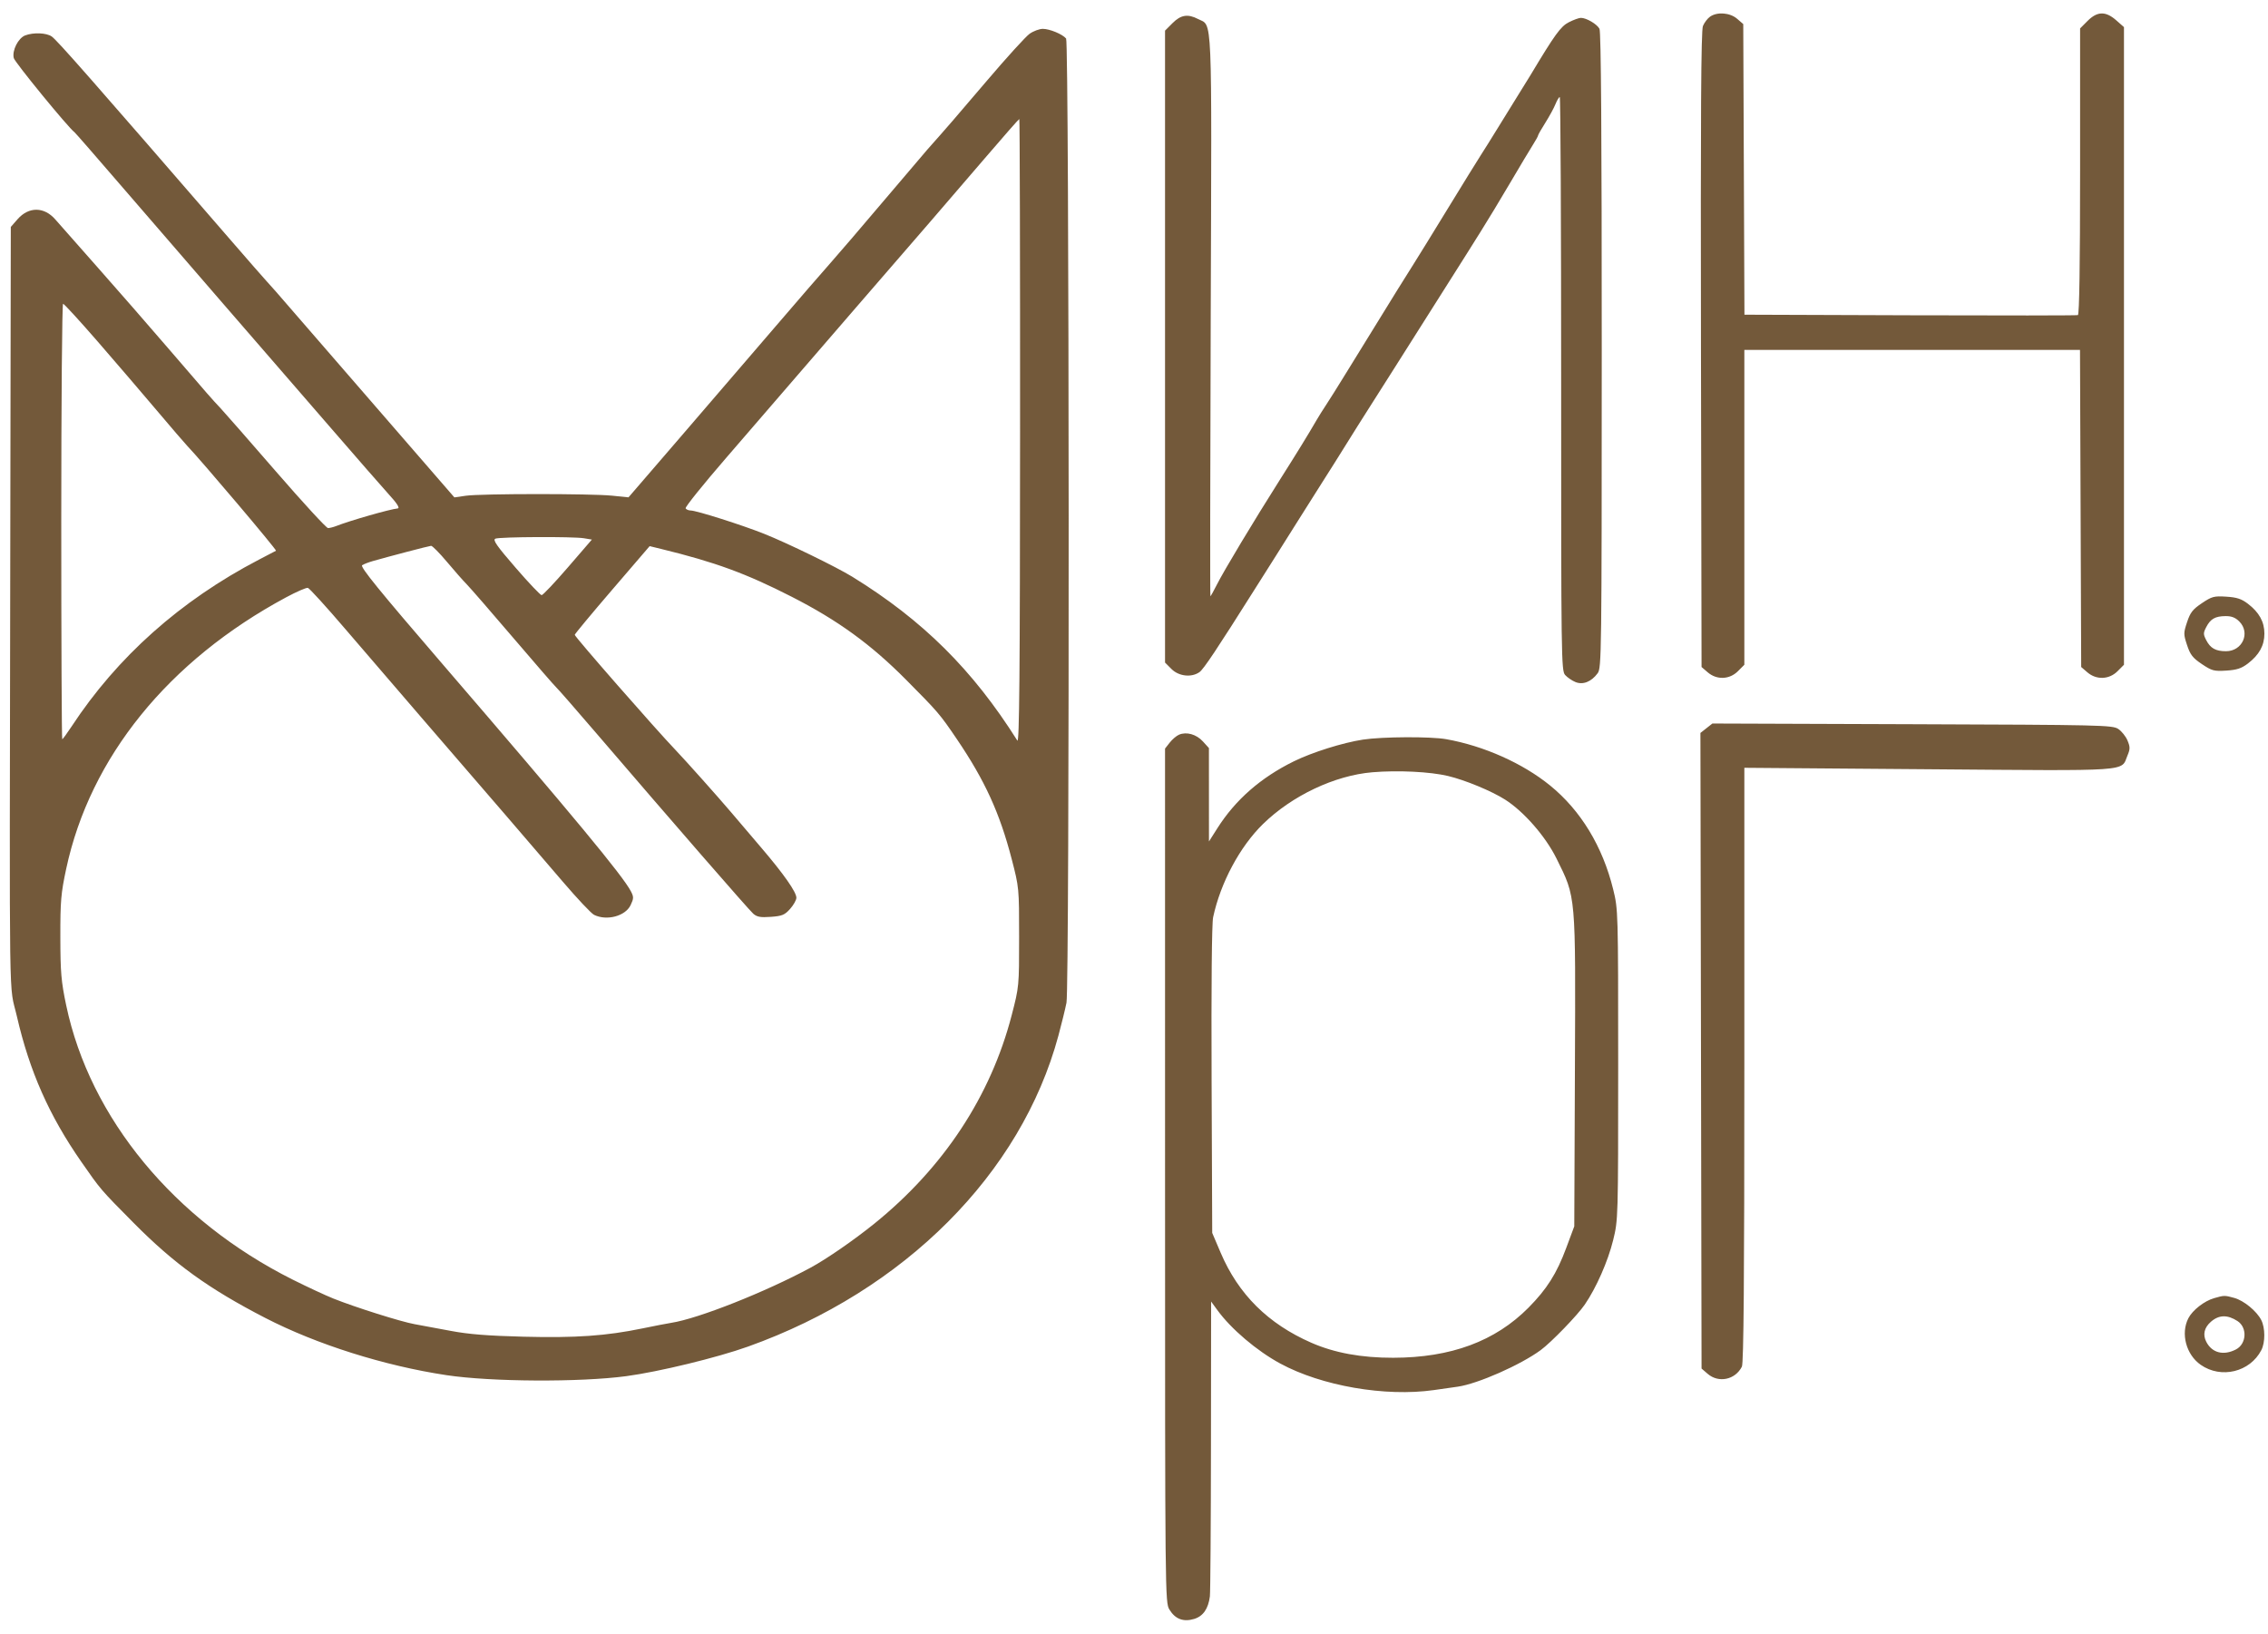
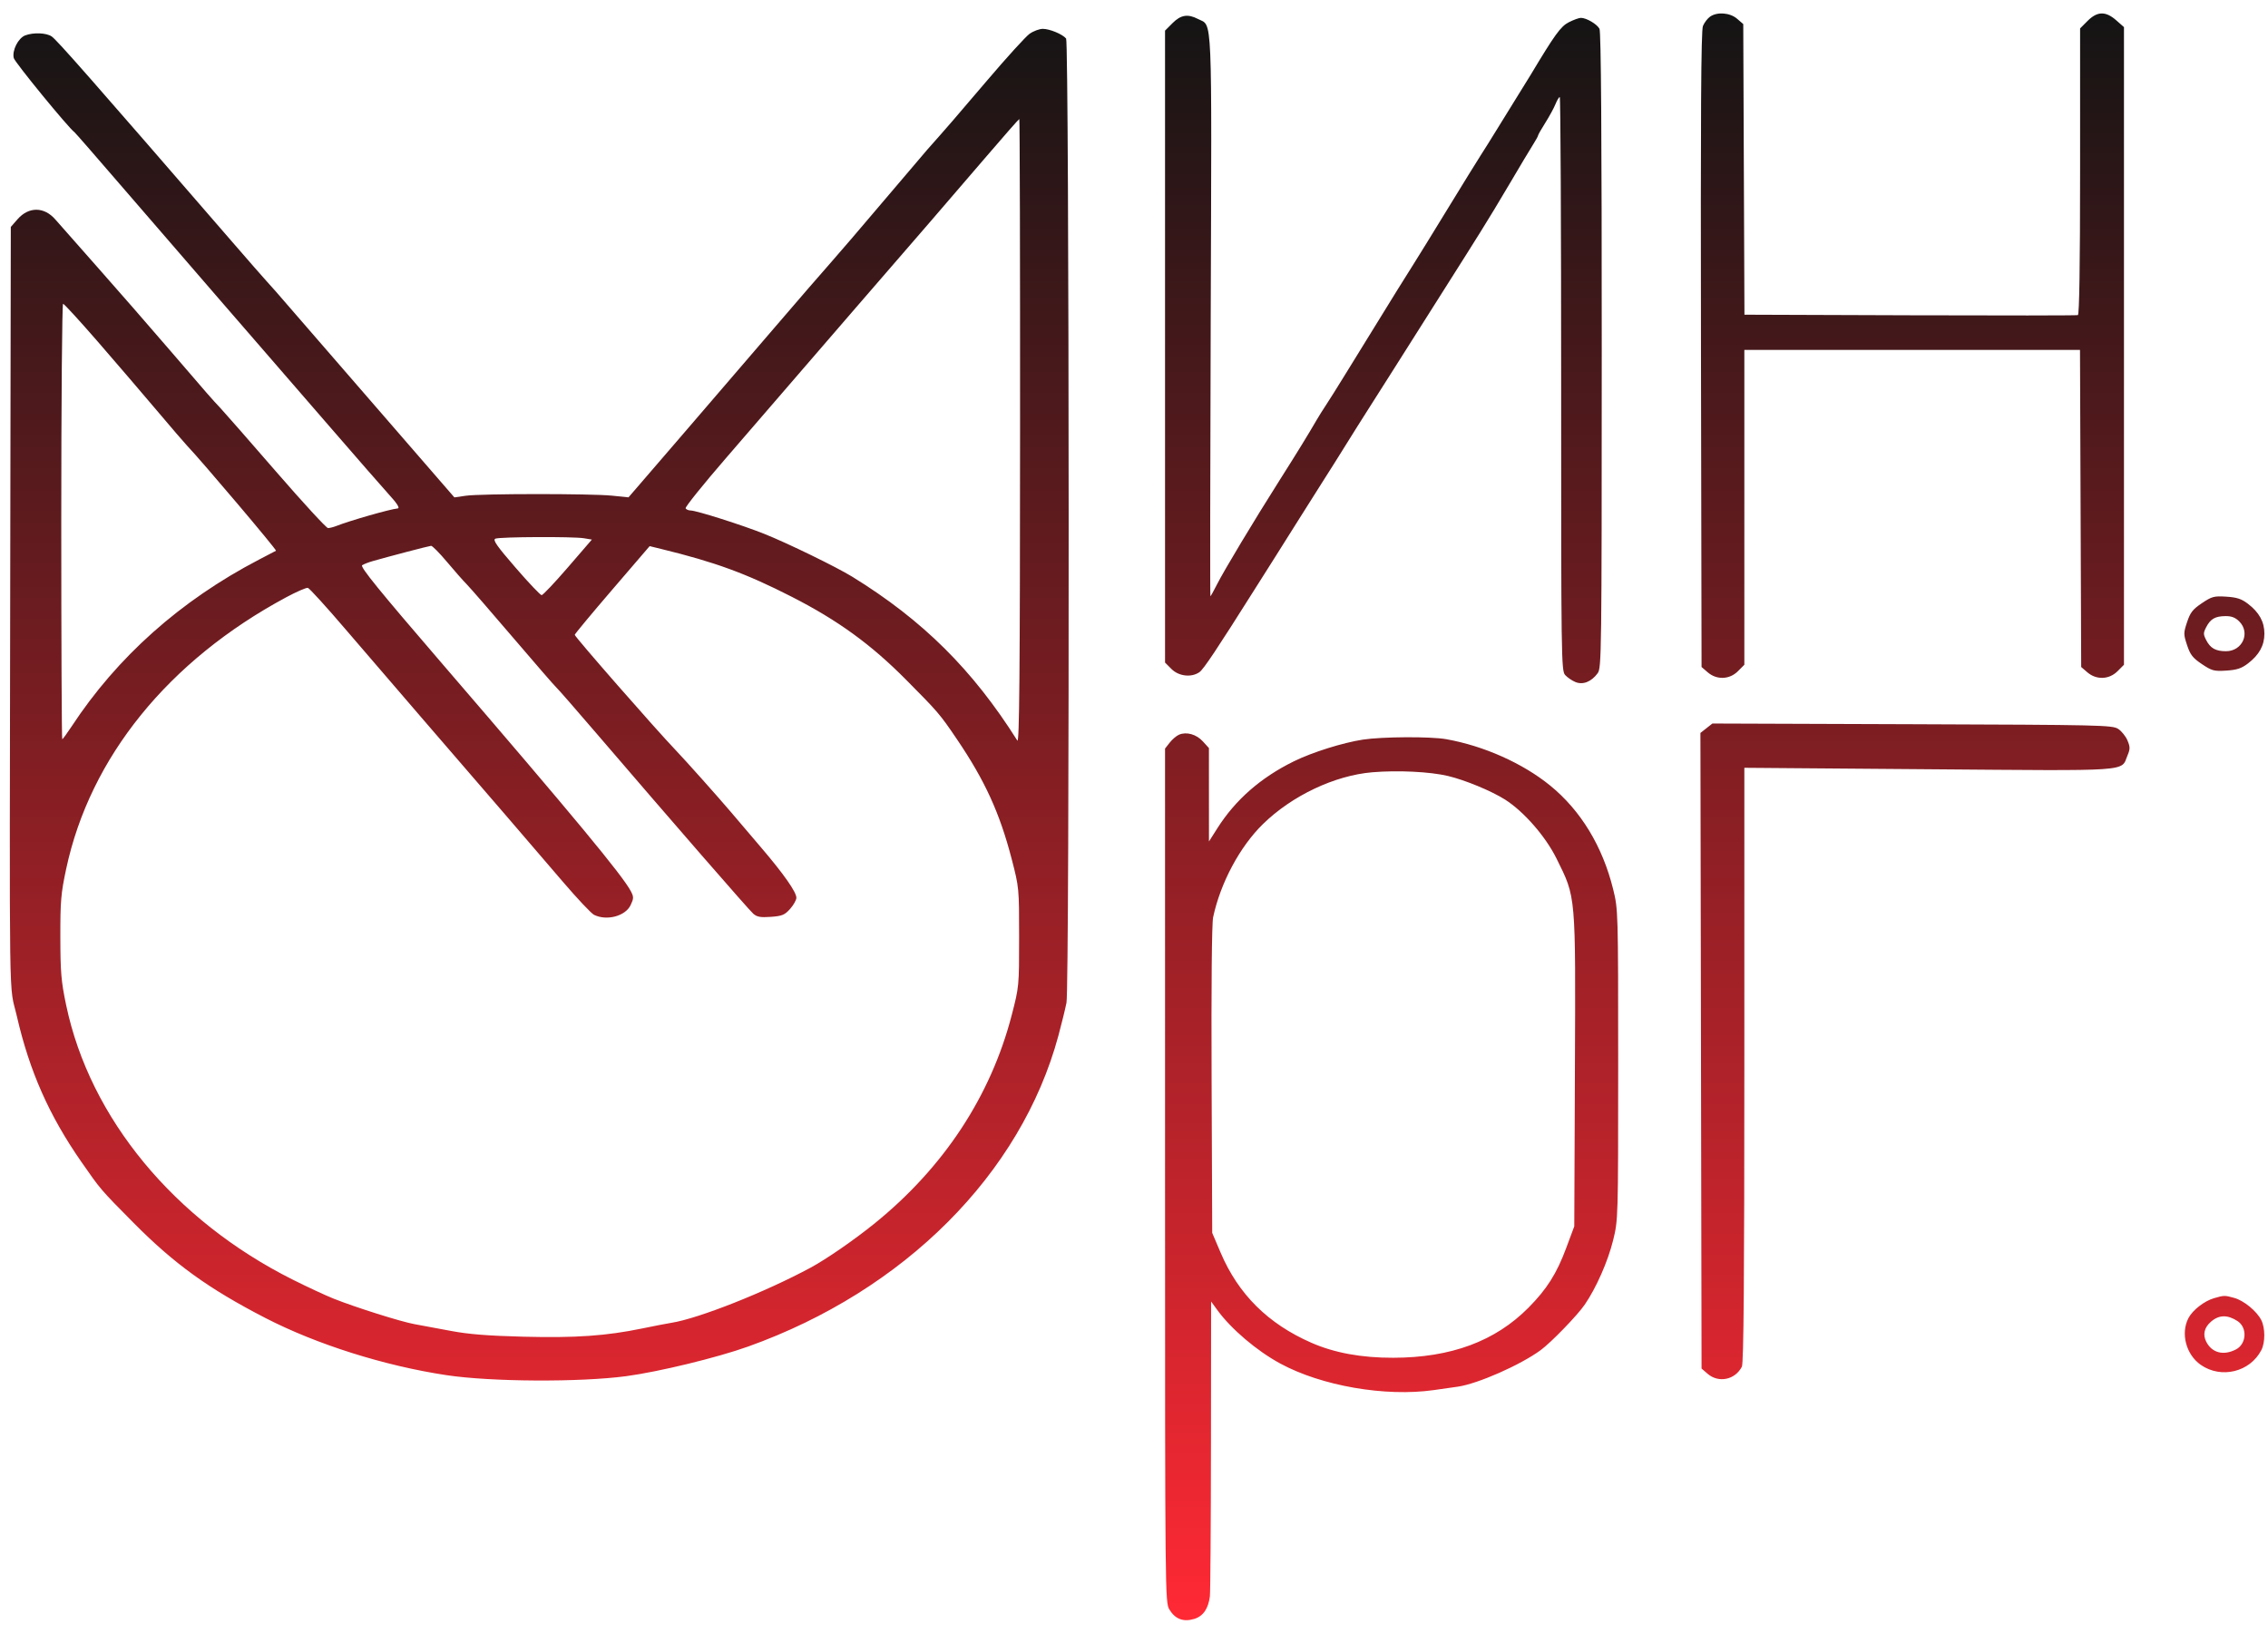
<svg xmlns="http://www.w3.org/2000/svg" width="168" height="121" viewBox="0 0 168 121" fill="none">
-   <path fill-rule="evenodd" clip-rule="evenodd" d="M126.669 1.235C126.483 1.366 126.246 1.677 126.143 1.927C126.004 2.265 125.967 8.443 125.998 25.893L126.041 49.404L126.497 49.797C127.167 50.374 128.112 50.339 128.736 49.714L129.211 49.238V37.578V25.919H141.643H154.074L154.118 37.662L154.162 49.404L154.618 49.797C155.287 50.374 156.233 50.339 156.856 49.714L157.331 49.238V25.623V2.008L156.757 1.503C155.974 0.814 155.355 0.828 154.633 1.551L154.081 2.105V12.695C154.081 19.603 154.024 23.305 153.918 23.34C153.829 23.37 148.235 23.375 141.487 23.352L129.218 23.309L129.174 12.546L129.13 1.783L128.674 1.39C128.146 0.935 127.2 0.862 126.669 1.235ZM86.852 1.714L86.299 2.268V25.671V49.075L86.774 49.551C87.316 50.094 88.255 50.2 88.847 49.785C89.156 49.569 90.137 48.096 92.955 43.627C93.451 42.84 94.15 41.736 94.507 41.175C94.865 40.614 95.56 39.51 96.052 38.721C96.543 37.933 97.385 36.602 97.921 35.763C98.457 34.924 99.262 33.647 99.709 32.924C100.156 32.201 100.961 30.924 101.497 30.085C102.033 29.247 102.801 28.038 103.204 27.398C104.124 25.934 105.019 24.521 106.955 21.473C107.797 20.147 108.56 18.943 108.649 18.796C108.738 18.649 109.208 17.902 109.692 17.134C110.177 16.367 111.155 14.749 111.865 13.54C112.576 12.33 113.332 11.067 113.545 10.733C113.757 10.399 113.932 10.084 113.932 10.033C113.932 9.982 114.173 9.559 114.468 9.093C114.763 8.627 115.101 8.008 115.219 7.716C115.337 7.425 115.481 7.187 115.538 7.187C115.596 7.187 115.642 16.745 115.641 28.427C115.639 48.749 115.651 49.681 115.935 49.995C116.098 50.175 116.439 50.41 116.695 50.516C117.253 50.747 117.879 50.501 118.346 49.864C118.633 49.473 118.645 48.515 118.648 25.953C118.649 9.948 118.596 2.349 118.48 2.132C118.294 1.784 117.51 1.323 117.103 1.323C116.961 1.323 116.559 1.469 116.209 1.648C115.607 1.955 115.181 2.544 113.363 5.576C113.273 5.725 112.887 6.35 112.503 6.965C112.12 7.58 111.424 8.706 110.956 9.467C110.489 10.229 109.915 11.145 109.682 11.504C109.45 11.862 108.363 13.621 107.267 15.413C106.172 17.205 105.011 19.087 104.687 19.596C104.363 20.106 103.834 20.949 103.512 21.47C101.406 24.875 100.59 26.197 99.661 27.711C99.083 28.652 98.43 29.692 98.21 30.021C97.99 30.352 97.689 30.831 97.541 31.087C96.883 32.221 96.108 33.483 94.81 35.53C92.873 38.586 90.648 42.288 90.136 43.308C89.9 43.778 89.685 44.163 89.659 44.163C89.632 44.163 89.643 34.832 89.683 23.428C89.762 0.489 89.826 1.968 88.743 1.407C87.984 1.014 87.466 1.098 86.852 1.714ZM76.264 2.504C75.98 2.706 74.564 4.263 73.116 5.965C70.781 8.711 70.09 9.509 68.677 11.096C68.478 11.32 67.012 13.043 65.42 14.924C63.828 16.806 62.068 18.858 61.51 19.485C60.951 20.112 59.077 22.278 57.345 24.298C55.613 26.319 52.477 29.966 50.376 32.404L46.556 36.837L45.337 36.713C43.777 36.554 35.606 36.558 34.5 36.719L33.658 36.841L30.03 32.658C23.93 25.627 20.883 22.113 20.463 21.626C20.242 21.371 19.915 21.005 19.736 20.814C19.558 20.624 18.387 19.285 17.136 17.84C6.738 5.831 4.239 2.989 3.831 2.702C3.441 2.428 2.478 2.389 1.866 2.622C1.349 2.819 0.881 3.747 1.02 4.3C1.101 4.624 5.076 9.479 5.517 9.793C5.58 9.838 7.086 11.565 8.864 13.63C10.642 15.696 14.001 19.581 16.328 22.263C18.655 24.946 22.273 29.12 24.368 31.539C26.462 33.958 28.435 36.218 28.752 36.562C29.41 37.278 29.644 37.642 29.457 37.659C28.882 37.713 25.936 38.556 24.89 38.967C24.684 39.047 24.417 39.113 24.297 39.113C24.176 39.113 22.442 37.228 20.444 34.925C18.445 32.621 16.591 30.503 16.323 30.22C15.669 29.528 15.551 29.393 12.534 25.883C11.093 24.205 8.695 21.456 7.205 19.774C5.716 18.092 4.321 16.511 4.104 16.261C3.274 15.302 2.129 15.292 1.3 16.238L0.8 16.809L0.759 41.685C0.703 76.325 0.649 72.664 1.25 75.275C2.188 79.348 3.641 82.629 6.019 86.047C7.473 88.136 7.429 88.085 9.902 90.581C12.915 93.62 15.449 95.45 19.655 97.619C23.456 99.579 28.478 101.165 33.075 101.856C36.376 102.353 42.956 102.389 46.394 101.929C48.807 101.606 53.118 100.559 55.415 99.737C66.997 95.595 75.638 86.939 78.4 76.711C78.634 75.843 78.904 74.744 78.999 74.268C79.233 73.092 79.205 3.137 78.971 2.854C78.705 2.534 77.753 2.137 77.249 2.137C76.991 2.137 76.548 2.302 76.264 2.504ZM75.561 31.987C75.554 49.98 75.508 55.09 75.358 54.851C72.052 49.607 68.354 45.937 63.136 42.72C61.961 41.996 58.34 40.232 56.612 39.542C54.965 38.884 51.585 37.812 51.158 37.811C51.007 37.81 50.839 37.739 50.786 37.653C50.732 37.566 52.1 35.865 53.824 33.874C55.548 31.882 57.908 29.149 59.068 27.8C60.227 26.452 62.166 24.208 63.375 22.814C67.701 17.826 70.666 14.392 73.033 11.626C74.356 10.08 75.468 8.816 75.504 8.816C75.541 8.816 75.567 19.243 75.561 31.987ZM7.246 25.308C8.588 26.854 10.553 29.145 11.612 30.399C12.671 31.653 13.689 32.836 13.874 33.029C14.897 34.093 20.529 40.746 20.445 40.792C20.413 40.809 19.838 41.11 19.167 41.459C13.369 44.484 8.687 48.655 5.299 53.814C4.96 54.329 4.651 54.751 4.611 54.751C4.571 54.751 4.538 47.494 4.538 38.625C4.538 29.755 4.599 22.499 4.672 22.499C4.746 22.499 5.904 23.763 7.246 25.308ZM43.249 39.867L43.843 39.965L42.067 42.023C41.089 43.155 40.214 44.081 40.121 44.081C40.027 44.081 39.159 43.165 38.19 42.045C36.778 40.413 36.482 39.987 36.697 39.898C37.034 39.76 42.446 39.734 43.249 39.867ZM33.1 41.608C33.65 42.264 34.312 43.015 34.572 43.278C34.831 43.541 36.387 45.332 38.03 47.258C39.674 49.184 41.106 50.833 41.213 50.923C41.32 51.013 42.639 52.522 44.145 54.278C49.745 60.81 55.463 67.384 55.797 67.677C56.074 67.918 56.333 67.965 57.103 67.909C57.935 67.849 58.127 67.769 58.528 67.319C58.783 67.033 58.991 66.662 58.991 66.495C58.991 66.073 58.058 64.742 56.413 62.814C55.648 61.918 54.618 60.709 54.124 60.126C53.204 59.042 50.759 56.302 50.044 55.556C48.557 54.003 42.574 47.166 42.574 47.02C42.574 46.96 43.822 45.457 45.348 43.681L48.122 40.451L48.965 40.657C52.978 41.637 55.249 42.468 58.645 44.201C62.057 45.941 64.511 47.722 67.118 50.349C69.495 52.743 69.621 52.892 70.882 54.751C72.955 57.81 74.052 60.21 74.94 63.628C75.486 65.731 75.49 65.772 75.49 69.411C75.49 73.049 75.486 73.092 74.94 75.194C73.382 81.2 69.893 86.492 64.762 90.636C63.257 91.851 61.214 93.261 60.048 93.891C56.695 95.701 51.725 97.669 49.726 97.979C49.413 98.028 48.451 98.214 47.587 98.393C44.903 98.948 42.655 99.105 38.783 99.007C36.13 98.939 34.706 98.826 33.39 98.576C32.407 98.39 31.2 98.165 30.708 98.078C29.706 97.899 26.32 96.831 24.7 96.183C24.116 95.95 22.76 95.319 21.687 94.782C12.912 90.389 6.659 82.819 4.903 74.46C4.531 72.692 4.475 72.028 4.47 69.411C4.465 66.739 4.515 66.165 4.904 64.348C6.672 56.092 12.478 48.926 21.195 44.242C21.965 43.829 22.689 43.513 22.805 43.542C22.92 43.57 24.179 44.954 25.602 46.618C27.025 48.282 29.542 51.209 31.196 53.123C36.138 58.842 39.614 62.877 41.68 65.295C42.753 66.55 43.799 67.66 44.004 67.761C44.945 68.224 46.325 67.857 46.712 67.041C46.945 66.549 46.948 66.434 46.738 66.027C46.142 64.871 42.487 60.462 32.759 49.163C28.073 43.721 26.655 41.975 26.826 41.864C26.95 41.784 27.307 41.645 27.62 41.556C28.869 41.199 31.775 40.439 31.932 40.428C32.024 40.422 32.55 40.953 33.1 41.608ZM163.102 44.677C162.425 45.131 162.242 45.365 162.006 46.077C161.737 46.89 161.737 46.974 162.006 47.787C162.242 48.499 162.425 48.734 163.102 49.188C163.845 49.686 163.999 49.727 164.911 49.67C165.694 49.62 166.036 49.508 166.51 49.146C167.347 48.507 167.733 47.807 167.733 46.932C167.733 46.057 167.347 45.358 166.51 44.718C166.036 44.356 165.694 44.244 164.911 44.194C163.999 44.137 163.845 44.178 163.102 44.677ZM165.872 46.029C166.715 46.873 166.106 48.235 164.887 48.235C164.127 48.235 163.733 48.014 163.424 47.416C163.201 46.982 163.2 46.883 163.423 46.452C163.739 45.838 164.087 45.64 164.857 45.634C165.299 45.63 165.586 45.742 165.872 46.029ZM126.4 53.939L125.957 54.288L125.999 77.827L126.041 101.366L126.497 101.759C127.307 102.457 128.533 102.199 129.029 101.226C129.16 100.969 129.211 94.752 129.211 78.869V56.869L142.853 56.977C158.097 57.097 157.088 57.167 157.591 55.96C157.793 55.477 157.793 55.328 157.591 54.845C157.463 54.538 157.155 54.154 156.905 53.99C156.476 53.708 155.664 53.689 141.648 53.641L126.844 53.589L126.4 53.939ZM87.337 54.416C87.148 54.495 86.838 54.76 86.646 55.004L86.299 55.446L86.3 87.066C86.3 118.381 86.303 118.69 86.625 119.219C87.052 119.921 87.656 120.151 88.452 119.913C89.116 119.715 89.501 119.165 89.621 118.244C89.659 117.949 89.695 112.914 89.701 107.055L89.712 96.402L90.175 97.037C91.194 98.438 93.093 100.051 94.833 100.994C97.9 102.656 102.615 103.471 106.211 102.961C106.837 102.873 107.633 102.759 107.981 102.709C109.469 102.495 112.637 101.097 114.133 99.995C114.91 99.422 116.845 97.424 117.388 96.632C118.241 95.39 119.106 93.426 119.492 91.858C119.863 90.35 119.865 90.281 119.865 78.859C119.865 67.474 119.861 67.362 119.496 65.877C118.712 62.69 117.096 60.029 114.818 58.177C112.789 56.528 109.907 55.244 107.124 54.75C105.97 54.545 102.389 54.563 100.96 54.781C99.463 55.01 97.203 55.72 95.842 56.389C93.388 57.596 91.517 59.233 90.174 61.348L89.553 62.325L89.551 58.866L89.55 55.408L89.103 54.916C88.623 54.388 87.892 54.181 87.337 54.416ZM107.267 57.477C108.534 57.78 110.488 58.589 111.487 59.224C112.878 60.108 114.488 61.953 115.297 63.59C116.75 66.527 116.714 66.113 116.66 79.285L116.613 90.831L116.016 92.435C115.311 94.331 114.585 95.479 113.224 96.854C110.758 99.344 107.48 100.559 103.204 100.567C100.849 100.572 98.856 100.207 97.139 99.456C93.93 98.05 91.734 95.871 90.419 92.786L89.794 91.32L89.748 80.001C89.719 73.043 89.763 68.397 89.861 67.939C90.407 65.389 91.835 62.718 93.551 61.038C95.701 58.934 98.872 57.433 101.659 57.2C103.556 57.041 105.936 57.159 107.267 57.477ZM164.011 96.151C163.28 96.361 162.412 97.038 162.102 97.638C161.518 98.771 161.934 100.338 163.019 101.092C164.533 102.143 166.663 101.626 167.506 100.002C167.802 99.432 167.798 98.35 167.499 97.77C167.157 97.106 166.211 96.331 165.504 96.135C164.795 95.937 164.751 95.938 164.011 96.151ZM165.741 97.848C166.482 98.329 166.416 99.541 165.627 99.95C164.706 100.427 163.853 100.209 163.429 99.387C163.154 98.853 163.274 98.332 163.774 97.897C164.366 97.382 164.996 97.366 165.741 97.848Z" fill="#73593A" />
+   <path fill-rule="evenodd" clip-rule="evenodd" d="M126.669 1.235C126.483 1.366 126.246 1.677 126.143 1.927C126.004 2.265 125.967 8.443 125.998 25.893L126.041 49.404L126.497 49.797C127.167 50.374 128.112 50.339 128.736 49.714L129.211 49.238V37.578V25.919H141.643H154.074L154.118 37.662L154.162 49.404L154.618 49.797C155.287 50.374 156.233 50.339 156.856 49.714L157.331 49.238V25.623V2.008L156.757 1.503C155.974 0.814 155.355 0.828 154.633 1.551L154.081 2.105V12.695C154.081 19.603 154.024 23.305 153.918 23.34C153.829 23.37 148.235 23.375 141.487 23.352L129.218 23.309L129.174 12.546L129.13 1.783L128.674 1.39C128.146 0.935 127.2 0.862 126.669 1.235ZM86.852 1.714L86.299 2.268V25.671V49.075L86.774 49.551C87.316 50.094 88.255 50.2 88.847 49.785C89.156 49.569 90.137 48.096 92.955 43.627C93.451 42.84 94.15 41.736 94.507 41.175C94.865 40.614 95.56 39.51 96.052 38.721C96.543 37.933 97.385 36.602 97.921 35.763C98.457 34.924 99.262 33.647 99.709 32.924C100.156 32.201 100.961 30.924 101.497 30.085C102.033 29.247 102.801 28.038 103.204 27.398C104.124 25.934 105.019 24.521 106.955 21.473C107.797 20.147 108.56 18.943 108.649 18.796C108.738 18.649 109.208 17.902 109.692 17.134C110.177 16.367 111.155 14.749 111.865 13.54C112.576 12.33 113.332 11.067 113.545 10.733C113.757 10.399 113.932 10.084 113.932 10.033C113.932 9.982 114.173 9.559 114.468 9.093C114.763 8.627 115.101 8.008 115.219 7.716C115.337 7.425 115.481 7.187 115.538 7.187C115.596 7.187 115.642 16.745 115.641 28.427C115.639 48.749 115.651 49.681 115.935 49.995C116.098 50.175 116.439 50.41 116.695 50.516C117.253 50.747 117.879 50.501 118.346 49.864C118.633 49.473 118.645 48.515 118.648 25.953C118.649 9.948 118.596 2.349 118.48 2.132C118.294 1.784 117.51 1.323 117.103 1.323C116.961 1.323 116.559 1.469 116.209 1.648C115.607 1.955 115.181 2.544 113.363 5.576C113.273 5.725 112.887 6.35 112.503 6.965C112.12 7.58 111.424 8.706 110.956 9.467C110.489 10.229 109.915 11.145 109.682 11.504C109.45 11.862 108.363 13.621 107.267 15.413C106.172 17.205 105.011 19.087 104.687 19.596C104.363 20.106 103.834 20.949 103.512 21.47C101.406 24.875 100.59 26.197 99.661 27.711C99.083 28.652 98.43 29.692 98.21 30.021C97.99 30.352 97.689 30.831 97.541 31.087C96.883 32.221 96.108 33.483 94.81 35.53C92.873 38.586 90.648 42.288 90.136 43.308C89.9 43.778 89.685 44.163 89.659 44.163C89.632 44.163 89.643 34.832 89.683 23.428C89.762 0.489 89.826 1.968 88.743 1.407C87.984 1.014 87.466 1.098 86.852 1.714ZM76.264 2.504C75.98 2.706 74.564 4.263 73.116 5.965C70.781 8.711 70.09 9.509 68.677 11.096C68.478 11.32 67.012 13.043 65.42 14.924C63.828 16.806 62.068 18.858 61.51 19.485C60.951 20.112 59.077 22.278 57.345 24.298C55.613 26.319 52.477 29.966 50.376 32.404L46.556 36.837L45.337 36.713C43.777 36.554 35.606 36.558 34.5 36.719L33.658 36.841L30.03 32.658C23.93 25.627 20.883 22.113 20.463 21.626C20.242 21.371 19.915 21.005 19.736 20.814C19.558 20.624 18.387 19.285 17.136 17.84C6.738 5.831 4.239 2.989 3.831 2.702C3.441 2.428 2.478 2.389 1.866 2.622C1.349 2.819 0.881 3.747 1.02 4.3C1.101 4.624 5.076 9.479 5.517 9.793C5.58 9.838 7.086 11.565 8.864 13.63C10.642 15.696 14.001 19.581 16.328 22.263C18.655 24.946 22.273 29.12 24.368 31.539C26.462 33.958 28.435 36.218 28.752 36.562C29.41 37.278 29.644 37.642 29.457 37.659C28.882 37.713 25.936 38.556 24.89 38.967C24.684 39.047 24.417 39.113 24.297 39.113C24.176 39.113 22.442 37.228 20.444 34.925C18.445 32.621 16.591 30.503 16.323 30.22C15.669 29.528 15.551 29.393 12.534 25.883C11.093 24.205 8.695 21.456 7.205 19.774C5.716 18.092 4.321 16.511 4.104 16.261C3.274 15.302 2.129 15.292 1.3 16.238L0.8 16.809L0.759 41.685C0.703 76.325 0.649 72.664 1.25 75.275C2.188 79.348 3.641 82.629 6.019 86.047C7.473 88.136 7.429 88.085 9.902 90.581C12.915 93.62 15.449 95.45 19.655 97.619C23.456 99.579 28.478 101.165 33.075 101.856C36.376 102.353 42.956 102.389 46.394 101.929C48.807 101.606 53.118 100.559 55.415 99.737C66.997 95.595 75.638 86.939 78.4 76.711C78.634 75.843 78.904 74.744 78.999 74.268C79.233 73.092 79.205 3.137 78.971 2.854C78.705 2.534 77.753 2.137 77.249 2.137C76.991 2.137 76.548 2.302 76.264 2.504ZM75.561 31.987C75.554 49.98 75.508 55.09 75.358 54.851C72.052 49.607 68.354 45.937 63.136 42.72C61.961 41.996 58.34 40.232 56.612 39.542C54.965 38.884 51.585 37.812 51.158 37.811C51.007 37.81 50.839 37.739 50.786 37.653C50.732 37.566 52.1 35.865 53.824 33.874C55.548 31.882 57.908 29.149 59.068 27.8C60.227 26.452 62.166 24.208 63.375 22.814C67.701 17.826 70.666 14.392 73.033 11.626C74.356 10.08 75.468 8.816 75.504 8.816C75.541 8.816 75.567 19.243 75.561 31.987ZM7.246 25.308C8.588 26.854 10.553 29.145 11.612 30.399C12.671 31.653 13.689 32.836 13.874 33.029C14.897 34.093 20.529 40.746 20.445 40.792C20.413 40.809 19.838 41.11 19.167 41.459C13.369 44.484 8.687 48.655 5.299 53.814C4.96 54.329 4.651 54.751 4.611 54.751C4.571 54.751 4.538 47.494 4.538 38.625C4.538 29.755 4.599 22.499 4.672 22.499C4.746 22.499 5.904 23.763 7.246 25.308ZM43.249 39.867L43.843 39.965L42.067 42.023C41.089 43.155 40.214 44.081 40.121 44.081C40.027 44.081 39.159 43.165 38.19 42.045C36.778 40.413 36.482 39.987 36.697 39.898C37.034 39.76 42.446 39.734 43.249 39.867ZM33.1 41.608C33.65 42.264 34.312 43.015 34.572 43.278C34.831 43.541 36.387 45.332 38.03 47.258C39.674 49.184 41.106 50.833 41.213 50.923C41.32 51.013 42.639 52.522 44.145 54.278C49.745 60.81 55.463 67.384 55.797 67.677C56.074 67.918 56.333 67.965 57.103 67.909C57.935 67.849 58.127 67.769 58.528 67.319C58.783 67.033 58.991 66.662 58.991 66.495C58.991 66.073 58.058 64.742 56.413 62.814C55.648 61.918 54.618 60.709 54.124 60.126C53.204 59.042 50.759 56.302 50.044 55.556C48.557 54.003 42.574 47.166 42.574 47.02C42.574 46.96 43.822 45.457 45.348 43.681L48.122 40.451L48.965 40.657C52.978 41.637 55.249 42.468 58.645 44.201C62.057 45.941 64.511 47.722 67.118 50.349C69.495 52.743 69.621 52.892 70.882 54.751C72.955 57.81 74.052 60.21 74.94 63.628C75.486 65.731 75.49 65.772 75.49 69.411C75.49 73.049 75.486 73.092 74.94 75.194C73.382 81.2 69.893 86.492 64.762 90.636C63.257 91.851 61.214 93.261 60.048 93.891C56.695 95.701 51.725 97.669 49.726 97.979C49.413 98.028 48.451 98.214 47.587 98.393C44.903 98.948 42.655 99.105 38.783 99.007C36.13 98.939 34.706 98.826 33.39 98.576C32.407 98.39 31.2 98.165 30.708 98.078C29.706 97.899 26.32 96.831 24.7 96.183C24.116 95.95 22.76 95.319 21.687 94.782C12.912 90.389 6.659 82.819 4.903 74.46C4.531 72.692 4.475 72.028 4.47 69.411C4.465 66.739 4.515 66.165 4.904 64.348C6.672 56.092 12.478 48.926 21.195 44.242C21.965 43.829 22.689 43.513 22.805 43.542C22.92 43.57 24.179 44.954 25.602 46.618C27.025 48.282 29.542 51.209 31.196 53.123C36.138 58.842 39.614 62.877 41.68 65.295C42.753 66.55 43.799 67.66 44.004 67.761C44.945 68.224 46.325 67.857 46.712 67.041C46.945 66.549 46.948 66.434 46.738 66.027C46.142 64.871 42.487 60.462 32.759 49.163C28.073 43.721 26.655 41.975 26.826 41.864C26.95 41.784 27.307 41.645 27.62 41.556C28.869 41.199 31.775 40.439 31.932 40.428C32.024 40.422 32.55 40.953 33.1 41.608ZM163.102 44.677C162.425 45.131 162.242 45.365 162.006 46.077C161.737 46.89 161.737 46.974 162.006 47.787C162.242 48.499 162.425 48.734 163.102 49.188C163.845 49.686 163.999 49.727 164.911 49.67C165.694 49.62 166.036 49.508 166.51 49.146C167.347 48.507 167.733 47.807 167.733 46.932C167.733 46.057 167.347 45.358 166.51 44.718C166.036 44.356 165.694 44.244 164.911 44.194C163.999 44.137 163.845 44.178 163.102 44.677ZM165.872 46.029C166.715 46.873 166.106 48.235 164.887 48.235C164.127 48.235 163.733 48.014 163.424 47.416C163.201 46.982 163.2 46.883 163.423 46.452C163.739 45.838 164.087 45.64 164.857 45.634C165.299 45.63 165.586 45.742 165.872 46.029ZM126.4 53.939L125.957 54.288L125.999 77.827L126.041 101.366L126.497 101.759C127.307 102.457 128.533 102.199 129.029 101.226C129.16 100.969 129.211 94.752 129.211 78.869V56.869L142.853 56.977C158.097 57.097 157.088 57.167 157.591 55.96C157.793 55.477 157.793 55.328 157.591 54.845C157.463 54.538 157.155 54.154 156.905 53.99C156.476 53.708 155.664 53.689 141.648 53.641L126.844 53.589L126.4 53.939ZM87.337 54.416C87.148 54.495 86.838 54.76 86.646 55.004L86.299 55.446L86.3 87.066C86.3 118.381 86.303 118.69 86.625 119.219C87.052 119.921 87.656 120.151 88.452 119.913C89.116 119.715 89.501 119.165 89.621 118.244C89.659 117.949 89.695 112.914 89.701 107.055L89.712 96.402L90.175 97.037C91.194 98.438 93.093 100.051 94.833 100.994C97.9 102.656 102.615 103.471 106.211 102.961C106.837 102.873 107.633 102.759 107.981 102.709C109.469 102.495 112.637 101.097 114.133 99.995C114.91 99.422 116.845 97.424 117.388 96.632C118.241 95.39 119.106 93.426 119.492 91.858C119.863 90.35 119.865 90.281 119.865 78.859C119.865 67.474 119.861 67.362 119.496 65.877C118.712 62.69 117.096 60.029 114.818 58.177C112.789 56.528 109.907 55.244 107.124 54.75C105.97 54.545 102.389 54.563 100.96 54.781C99.463 55.01 97.203 55.72 95.842 56.389C93.388 57.596 91.517 59.233 90.174 61.348L89.553 62.325L89.551 58.866L89.55 55.408L89.103 54.916C88.623 54.388 87.892 54.181 87.337 54.416ZM107.267 57.477C108.534 57.78 110.488 58.589 111.487 59.224C112.878 60.108 114.488 61.953 115.297 63.59C116.75 66.527 116.714 66.113 116.66 79.285L116.613 90.831L116.016 92.435C115.311 94.331 114.585 95.479 113.224 96.854C110.758 99.344 107.48 100.559 103.204 100.567C100.849 100.572 98.856 100.207 97.139 99.456C93.93 98.05 91.734 95.871 90.419 92.786L89.794 91.32L89.748 80.001C89.719 73.043 89.763 68.397 89.861 67.939C90.407 65.389 91.835 62.718 93.551 61.038C95.701 58.934 98.872 57.433 101.659 57.2C103.556 57.041 105.936 57.159 107.267 57.477ZM164.011 96.151C163.28 96.361 162.412 97.038 162.102 97.638C161.518 98.771 161.934 100.338 163.019 101.092C164.533 102.143 166.663 101.626 167.506 100.002C167.802 99.432 167.798 98.35 167.499 97.77C167.157 97.106 166.211 96.331 165.504 96.135C164.795 95.937 164.751 95.938 164.011 96.151ZM165.741 97.848C166.482 98.329 166.416 99.541 165.627 99.95C164.706 100.427 163.853 100.209 163.429 99.387C163.154 98.853 163.274 98.332 163.774 97.897C164.366 97.382 164.996 97.366 165.741 97.848Z" fill="url(#paint0_linear_105_12)" />
+   <defs>
+     <linearGradient id="paint0_linear_105_12" x1="84.23" y1="0.996" x2="84.23" y2="120.004" gradientUnits="userSpaceOnUse">
+       <stop stop-color="#141414" />
+       <stop offset="1" stop-color="#FF2934" />
+     </linearGradient>
+   </defs>
</svg>
